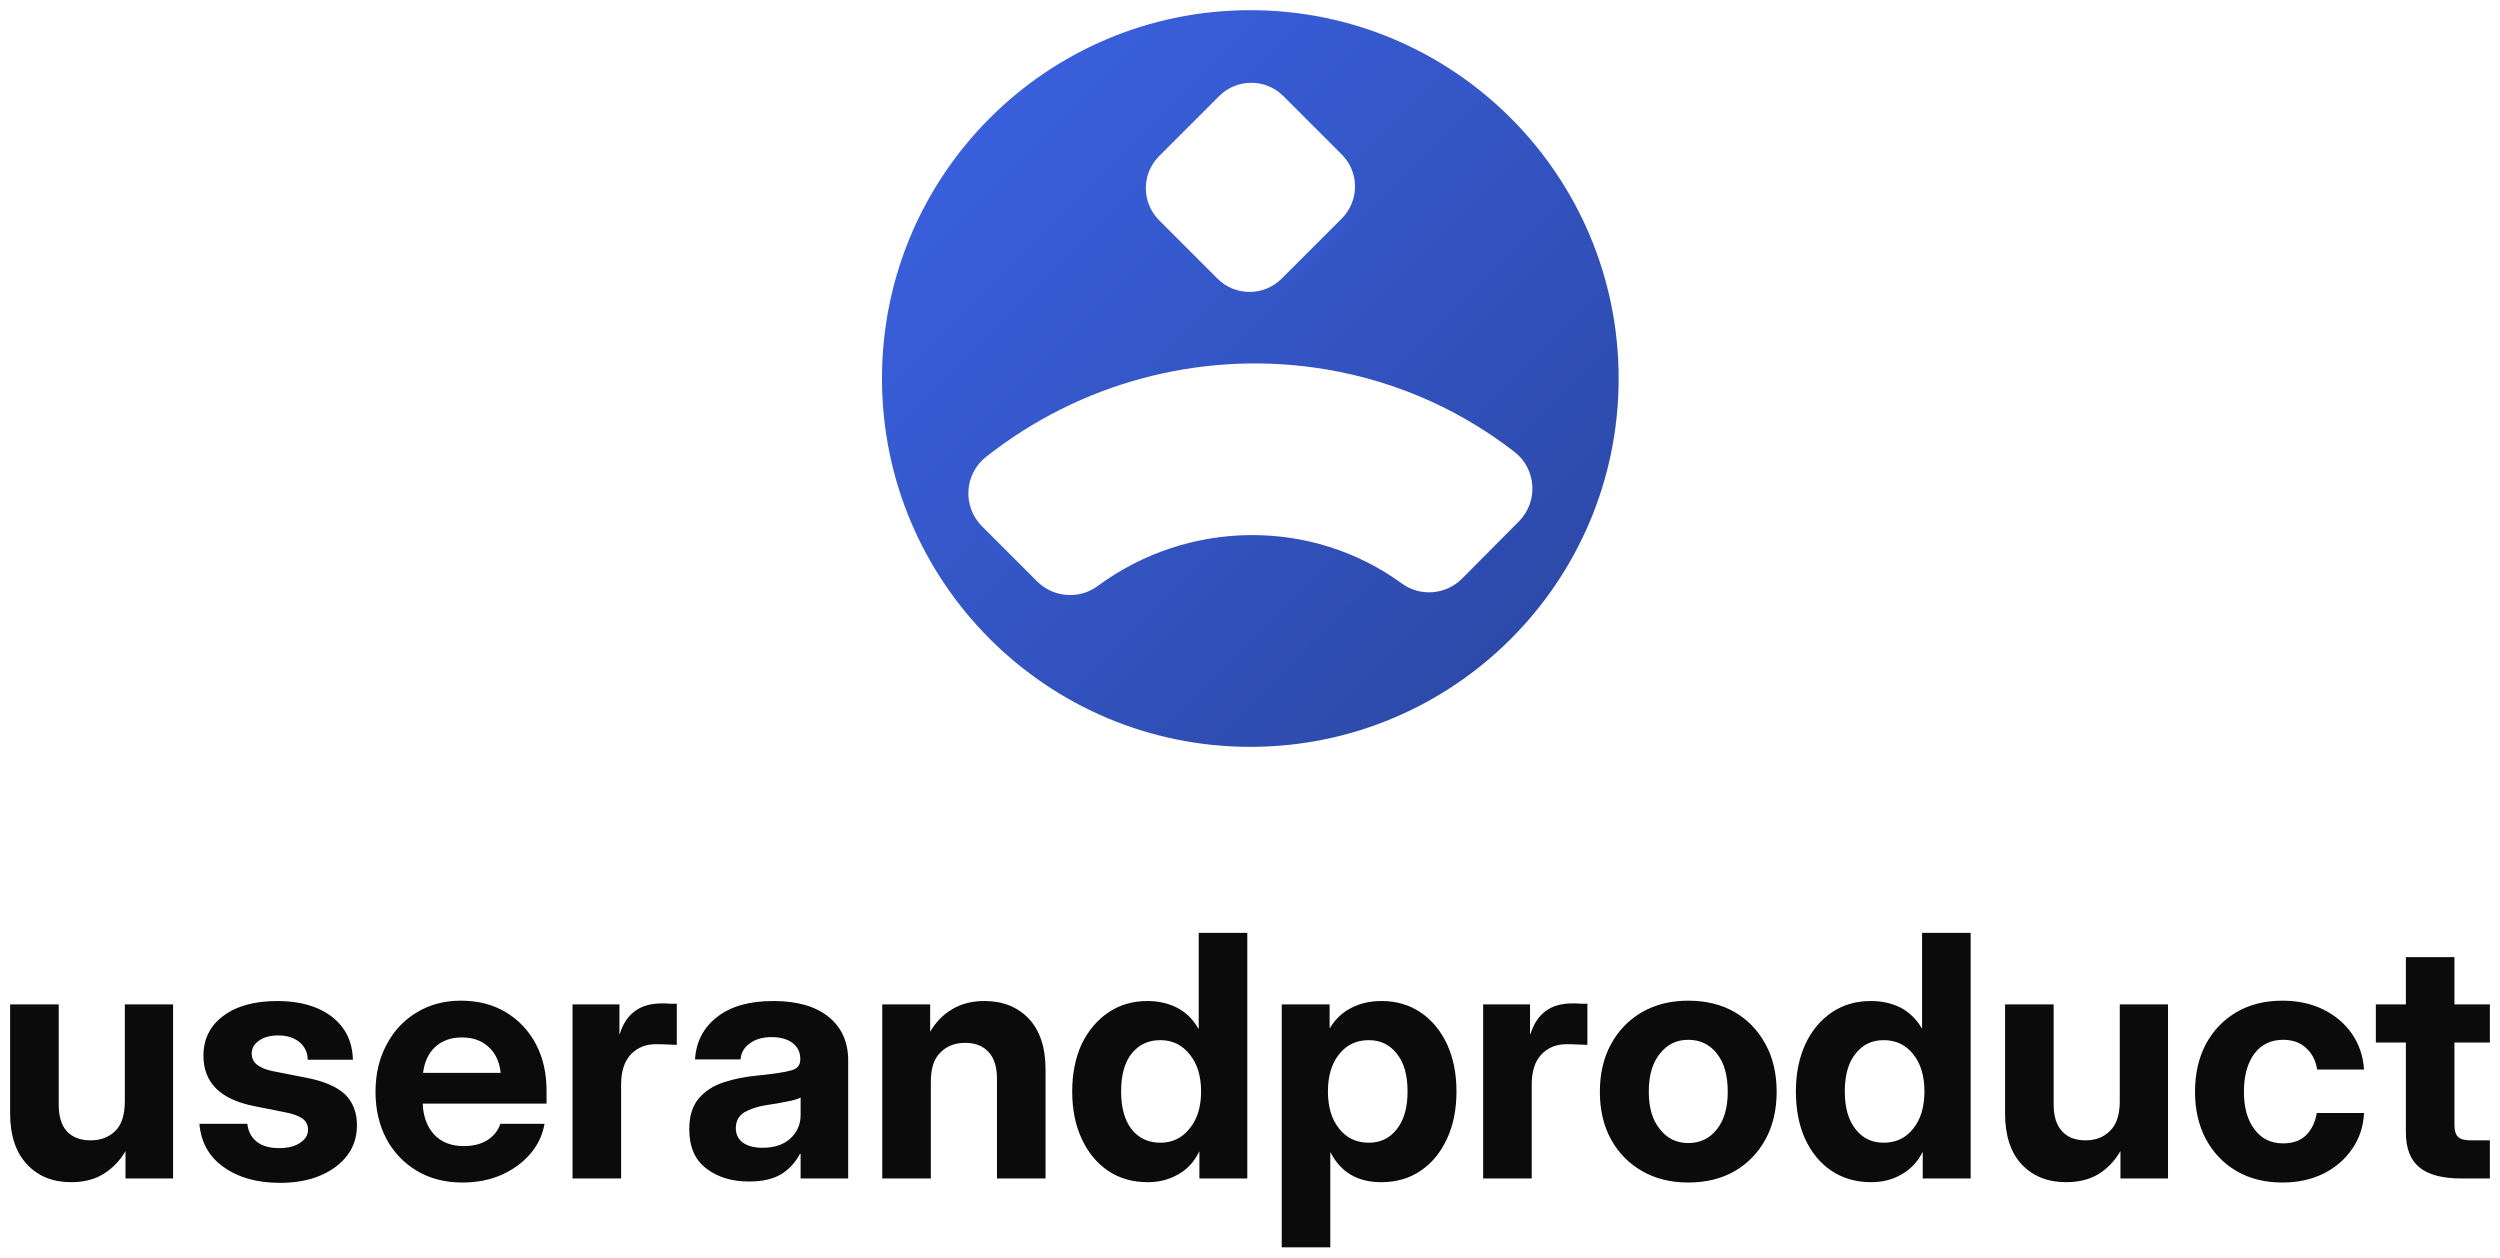
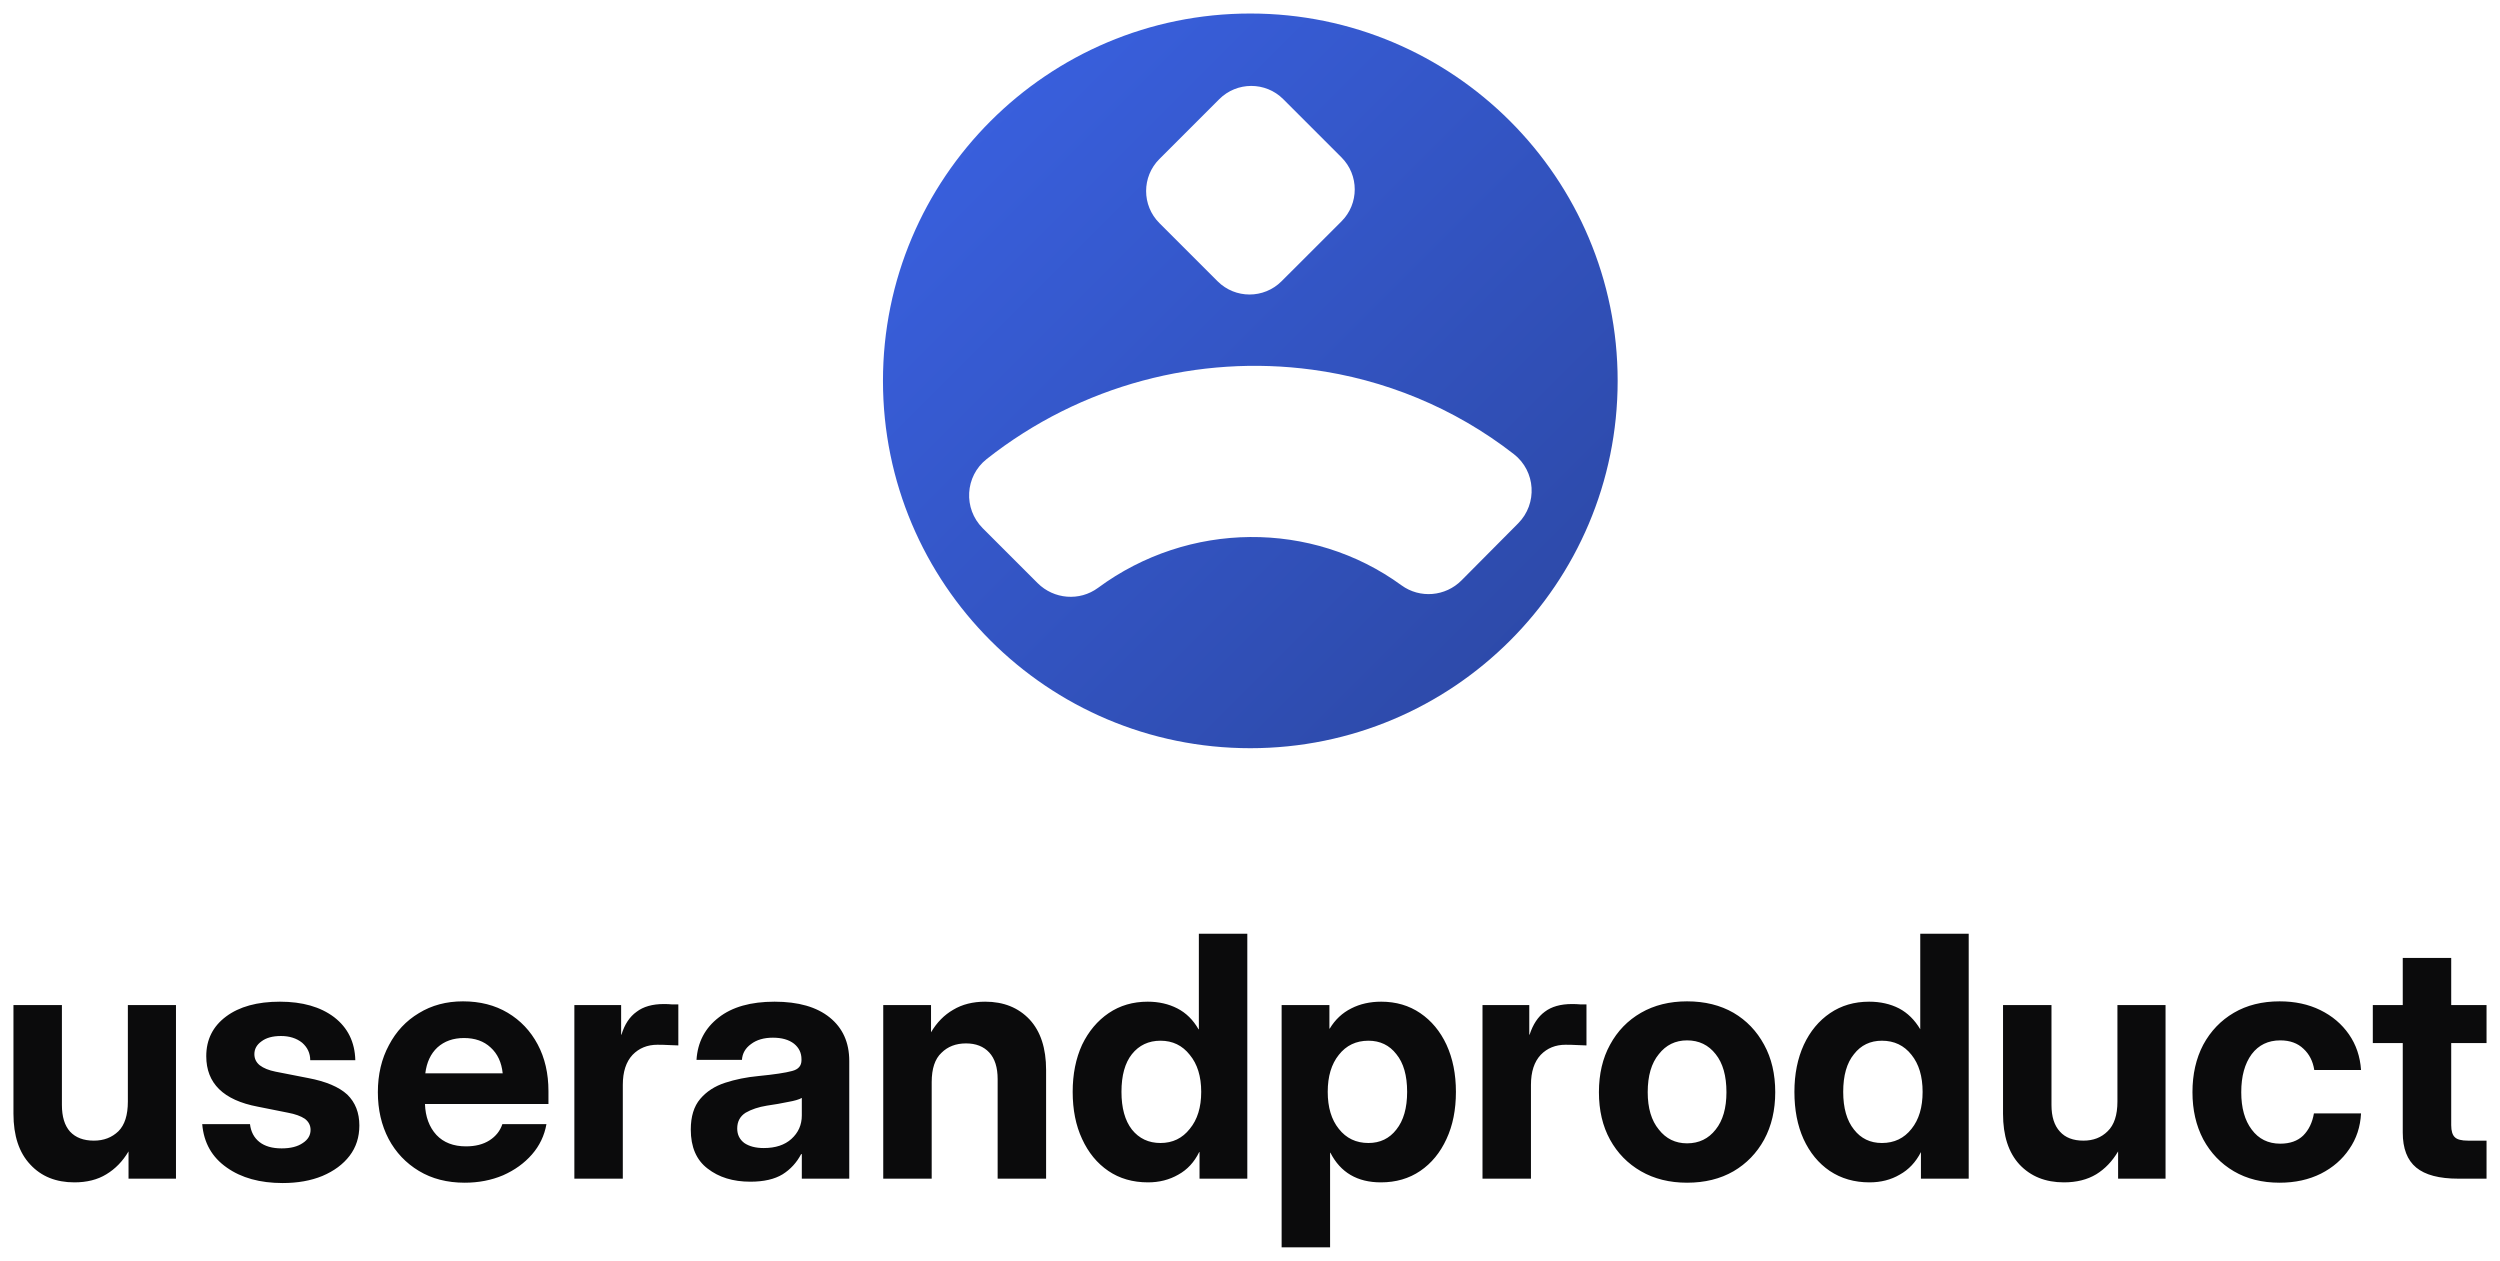
- <svg xmlns="http://www.w3.org/2000/svg" viewBox="-3 -349.3 741 372.7" role="img" aria-label="userandproduct">
+ <svg xmlns="http://www.w3.org/2000/svg" viewBox="-4 -350.3 743 374.7" role="img" aria-label="userandproduct">
  <defs>
    <linearGradient id="g-signal-cobalt" x1="0" y1="0" x2="1" y2="1">
      <stop offset="0" stop-color="#3B63E6" />
      <stop offset="1" stop-color="#2B46A0" />
    </linearGradient>
  </defs>
  <g transform="translate(247.4 -357.3) scale(0.1252)">
    <path fill="url(#g-signal-cobalt)" fill-rule="evenodd" d="M960 88a872 872 0 0 1 872 872a872 872 0 0 1-872 872a872 872 0 0 1-872-872a872 872 0 0 1 872-872ZM1595.8,1298.3c46.5-46.8,41.8-123.9-10.2-164.4-142.3-110.7-308-177.5-479-200.5h-.1c-267.4-36-547.8,35-772.4,212.3-51.6,40.8-55.8,117.6-9.3,164.1l130.3,130.3c38.5,38.5,99.6,43.6,143.5,11.2,214.8-158.6,507.6-161,720.2-6,43.8,31.9,104.4,26.8,142.6-11.7l134.5-135.4ZM1176.4,429.5l-138.2-138.2c-41.9-41.9-109.9-41.9-151.9,0l-142.2,142.2c-41.9,41.9-41.9,109.9,0,151.9l138.2,138.2c41.9,41.9,109.9,41.9,151.8,0l142.3-142.2c42-41.9,42-109.9,0-151.9Z" />
  </g>
  <path fill="#0B0B0C" d="m337.2 1.1q-6.8 0-11.8-3.4q-5-3.4-7.8-9.5q-2.8-6-2.8-14q0-7.9 2.8-14q2.9-6 7.9-9.4q5-3.4 11.6-3.4q4.9 0 8.8 2q3.9 2 6.3 6.2l0.1 0l0-28.4l14.4 0l0 72.8l-14.2 0l0-7.9l-0.1 0q-2.2 4.5-6.2 6.7q-4 2.3-9 2.3zm214.4 0q-6.7 0-11.8-3.4q-5-3.4-7.8-9.5q-2.7-6-2.7-14q0-7.9 2.8-14q2.8-6 7.8-9.4q5-3.4 11.6-3.4q5 0 8.9 2q3.8 2 6.3 6.2l0 0l0-28.4l14.4 0l0 72.8l-14.2 0l0-7.9l0 0q-2.3 4.5-6.3 6.7q-3.9 2.3-9 2.3zm-174.7 19.3l0-72l14.2 0l0 7l0.1 0q2.4-4 6.4-6q3.9-2 8.9-2q6.6 0 11.6 3.4q5 3.4 7.8 9.4q2.8 6.1 2.8 14q0 8-2.8 14q-2.8 6.1-7.8 9.5q-5 3.4-11.7 3.4q-10.5 0-15-8.8l-0.1 0l0 28.1zm120.5-19.2q-7.8 0-13.7-3.4q-5.9-3.4-9.2-9.4q-3.3-6-3.3-14.1q0-8.1 3.3-14.1q3.3-6.1 9.2-9.5q5.9-3.4 13.7-3.4q7.9 0 13.8 3.4q5.8 3.4 9.1 9.5q3.3 6 3.3 14.1q0 8-3.3 14.1q-3.3 6-9.1 9.4q-5.9 3.4-13.8 3.4zm-278.4-0.3q-7.7 0-12.7-3.9q-5-3.8-5-11.6q0-5.8 2.8-9.1q2.8-3.3 7.4-4.8q4.6-1.5 9.9-2q7.1-0.7 10-1.5q2.8-0.7 2.8-3.2l0-0.3q0-2.8-2.2-4.6q-2.3-1.8-6.3-1.8q-4 0-6.5 1.9q-2.5 1.8-2.7 4.7l-13.5 0q0.5-7.9 6.6-12.6q6-4.7 16.6-4.7q10.6 0 16.4 4.7q5.8 4.7 5.8 12.9l0 35l-14.1 0l0-7.3l-0.2 0q-2 3.8-5.5 6q-3.6 2.2-9.6 2.2zm-84.9 0.3q-7.8 0-13.6-3.5q-5.8-3.5-9-9.5q-3.2-6.1-3.2-13.9q0-7.9 3.3-14q3.2-6.1 8.9-9.5q5.7-3.5 13.1-3.5q7.6 0 13.3 3.4q5.7 3.4 8.9 9.4q3.2 6 3.2 13.9l0 3.8l-36.7 0q0.2 5.7 3.4 9.2q3.2 3.4 8.8 3.4q4.2 0 7-1.8q2.8-1.8 3.8-4.8l13.1 0q-0.9 5.1-4.3 9q-3.4 3.9-8.6 6.2q-5.2 2.2-11.4 2.2zm138.8-29.9l0 28.7l-14.4 0l0-51.6l14.2 0l0 8.1q2.6-4.4 6.6-6.7q4-2.4 9.5-2.4q8.2 0 13.2 5.3q4.9 5.3 4.9 15l0 32.3l-14.4 0l0-29.6q0-5.2-2.5-7.9q-2.5-2.7-6.9-2.7q-4.5 0-7.3 2.8q-2.9 2.7-2.9 8.7zm-254.8 29.8q-8.2 0-13.1-5.3q-5-5.3-5-15.1l0-32.3l14.4 0l0 29.7q0 5.2 2.4 7.9q2.5 2.7 7.1 2.7q4.4 0 7.3-2.8q2.8-2.8 2.8-8.8l0-28.7l14.3 0l0 51.6l-14.1 0l0-8.1q-2.6 4.4-6.6 6.8q-3.9 2.4-9.5 2.4zm591.3 0q-8.2 0-13.2-5.3q-4.9-5.3-4.9-15.1l0-32.3l14.4 0l0 29.7q0 5.2 2.5 7.9q2.4 2.7 7 2.7q4.4 0 7.2-2.8q2.9-2.8 2.9-8.8l0-28.7l14.3 0l0 51.6l-14.1 0l0-8.1q-2.6 4.4-6.5 6.8q-4 2.4-9.6 2.4zm-529.4 0.2q-10.1 0-16.6-4.6q-6.6-4.6-7.3-12.9l14.2 0q0.4 3.4 2.8 5.3q2.4 1.9 6.6 1.9q4 0 6.3-1.6q2.3-1.5 2.3-3.9q0-2-1.7-3.3q-1.8-1.2-5-1.8l-9-1.8q-15.3-2.9-15.3-15q0-7.4 5.9-11.8q5.9-4.4 16-4.4q10 0 16.1 4.6q6.1 4.7 6.3 12.8l-13.4 0q0-3.1-2.4-5.2q-2.5-2-6.3-2q-3.7 0-5.8 1.6q-2.1 1.5-2.1 3.8q0 2 1.6 3.3q1.7 1.3 4.7 1.9l9.7 1.9q7.9 1.5 11.6 4.9q3.6 3.5 3.6 9.2q0 5.2-2.9 9q-2.9 3.8-8.1 6q-5.1 2.1-11.8 2.1zm593.5-0.1q-7.8 0-13.6-3.4q-5.8-3.4-9.1-9.5q-3.2-6.1-3.2-14q0-8 3.2-14.1q3.3-6.1 9.1-9.5q5.8-3.4 13.6-3.4q6.8 0 12.1 2.6q5.3 2.6 8.5 7.2q3.2 4.6 3.6 10.6l-13.9 0q-0.6-3.9-3.2-6.3q-2.6-2.5-6.9-2.5q-5.4 0-8.5 4.1q-3.1 4.2-3.1 11.3q0 7 3.1 11.1q3.1 4.2 8.5 4.2q4.3 0 6.8-2.4q2.5-2.5 3.2-6.6l14 0q-0.3 6-3.5 10.6q-3.1 4.6-8.4 7.3q-5.4 2.7-12.3 2.7zm61.5-52.8l0 11.3l-10.5 0l0 24.4q0 2.6 1.1 3.6q1 1 3.9 1l5.5 0l0 11.3l-8.4 0q-8.5 0-12.5-3.3q-4-3.3-4-10.4l0-26.6l-8.9 0l0-11.3l8.9 0l0-14l14.4 0l0 14zm-568.3 51.6l0-51.6l13.9 0l0 8.8l0.1 0q1.4-4.6 4.5-6.8q3-2.3 8.1-2.3q1.3 0 2.3 0.1q1.1 0 2 0l0 12.2q-0.8 0-2.6-0.1q-1.8-0.1-3.6-0.1q-4.5 0-7.4 3q-2.9 3.1-2.9 8.9l0 27.9zm269.9 0l0-51.6l13.9 0l0 8.8l0.1 0q1.5-4.6 4.5-6.8q3-2.3 8.1-2.3q1.3 0 2.4 0.1q1 0 1.9 0l0 12.2q-0.8 0-2.6-0.1q-1.8-0.1-3.6-0.1q-4.5 0-7.4 3q-2.9 3.1-2.9 8.9l0 27.9zm-33.9-10.6q5.2 0 8.3-4q3.2-4 3.2-11.2q0-7.3-3.2-11.2q-3.1-4-8.3-4q-5.5 0-8.8 4.2q-3.3 4.1-3.3 11q0 6.9 3.3 11q3.3 4.2 8.8 4.2zm-61.8 0q5.4 0 8.7-4.2q3.4-4.1 3.4-11q0-6.9-3.4-11q-3.3-4.2-8.7-4.2q-5.3 0-8.5 4q-3.1 3.9-3.1 11.2q0 7.2 3.1 11.2q3.2 4 8.5 4zm214.4 0q5.5 0 8.8-4.2q3.3-4.1 3.3-11q0-6.9-3.3-11q-3.3-4.2-8.8-4.2q-5.2 0-8.3 4q-3.2 3.9-3.2 11.2q0 7.2 3.2 11.2q3.1 4 8.3 4zm-57.9 0.1q5.3 0 8.5-4.1q3.2-4 3.2-11.1q0-7.3-3.2-11.3q-3.2-4.1-8.5-4.1q-5.2 0-8.4 4.1q-3.3 4-3.3 11.3q0 7.1 3.3 11.1q3.2 4.1 8.4 4.1zm-274.4 1.4q5.2 0 8.2-2.7q3.1-2.8 3.1-7l0-5.2q-1.2 0.7-4.1 1.2q-2.8 0.6-6.3 1.1q-3.7 0.6-6.3 2.1q-2.5 1.6-2.5 4.7q0 2.7 2.1 4.3q2.2 1.5 5.8 1.5zm-100.6-22.2l23 0q-0.5-4.9-3.6-7.7q-3-2.8-7.9-2.8q-4.8 0-7.9 2.8q-3 2.8-3.6 7.7z" />
</svg>
